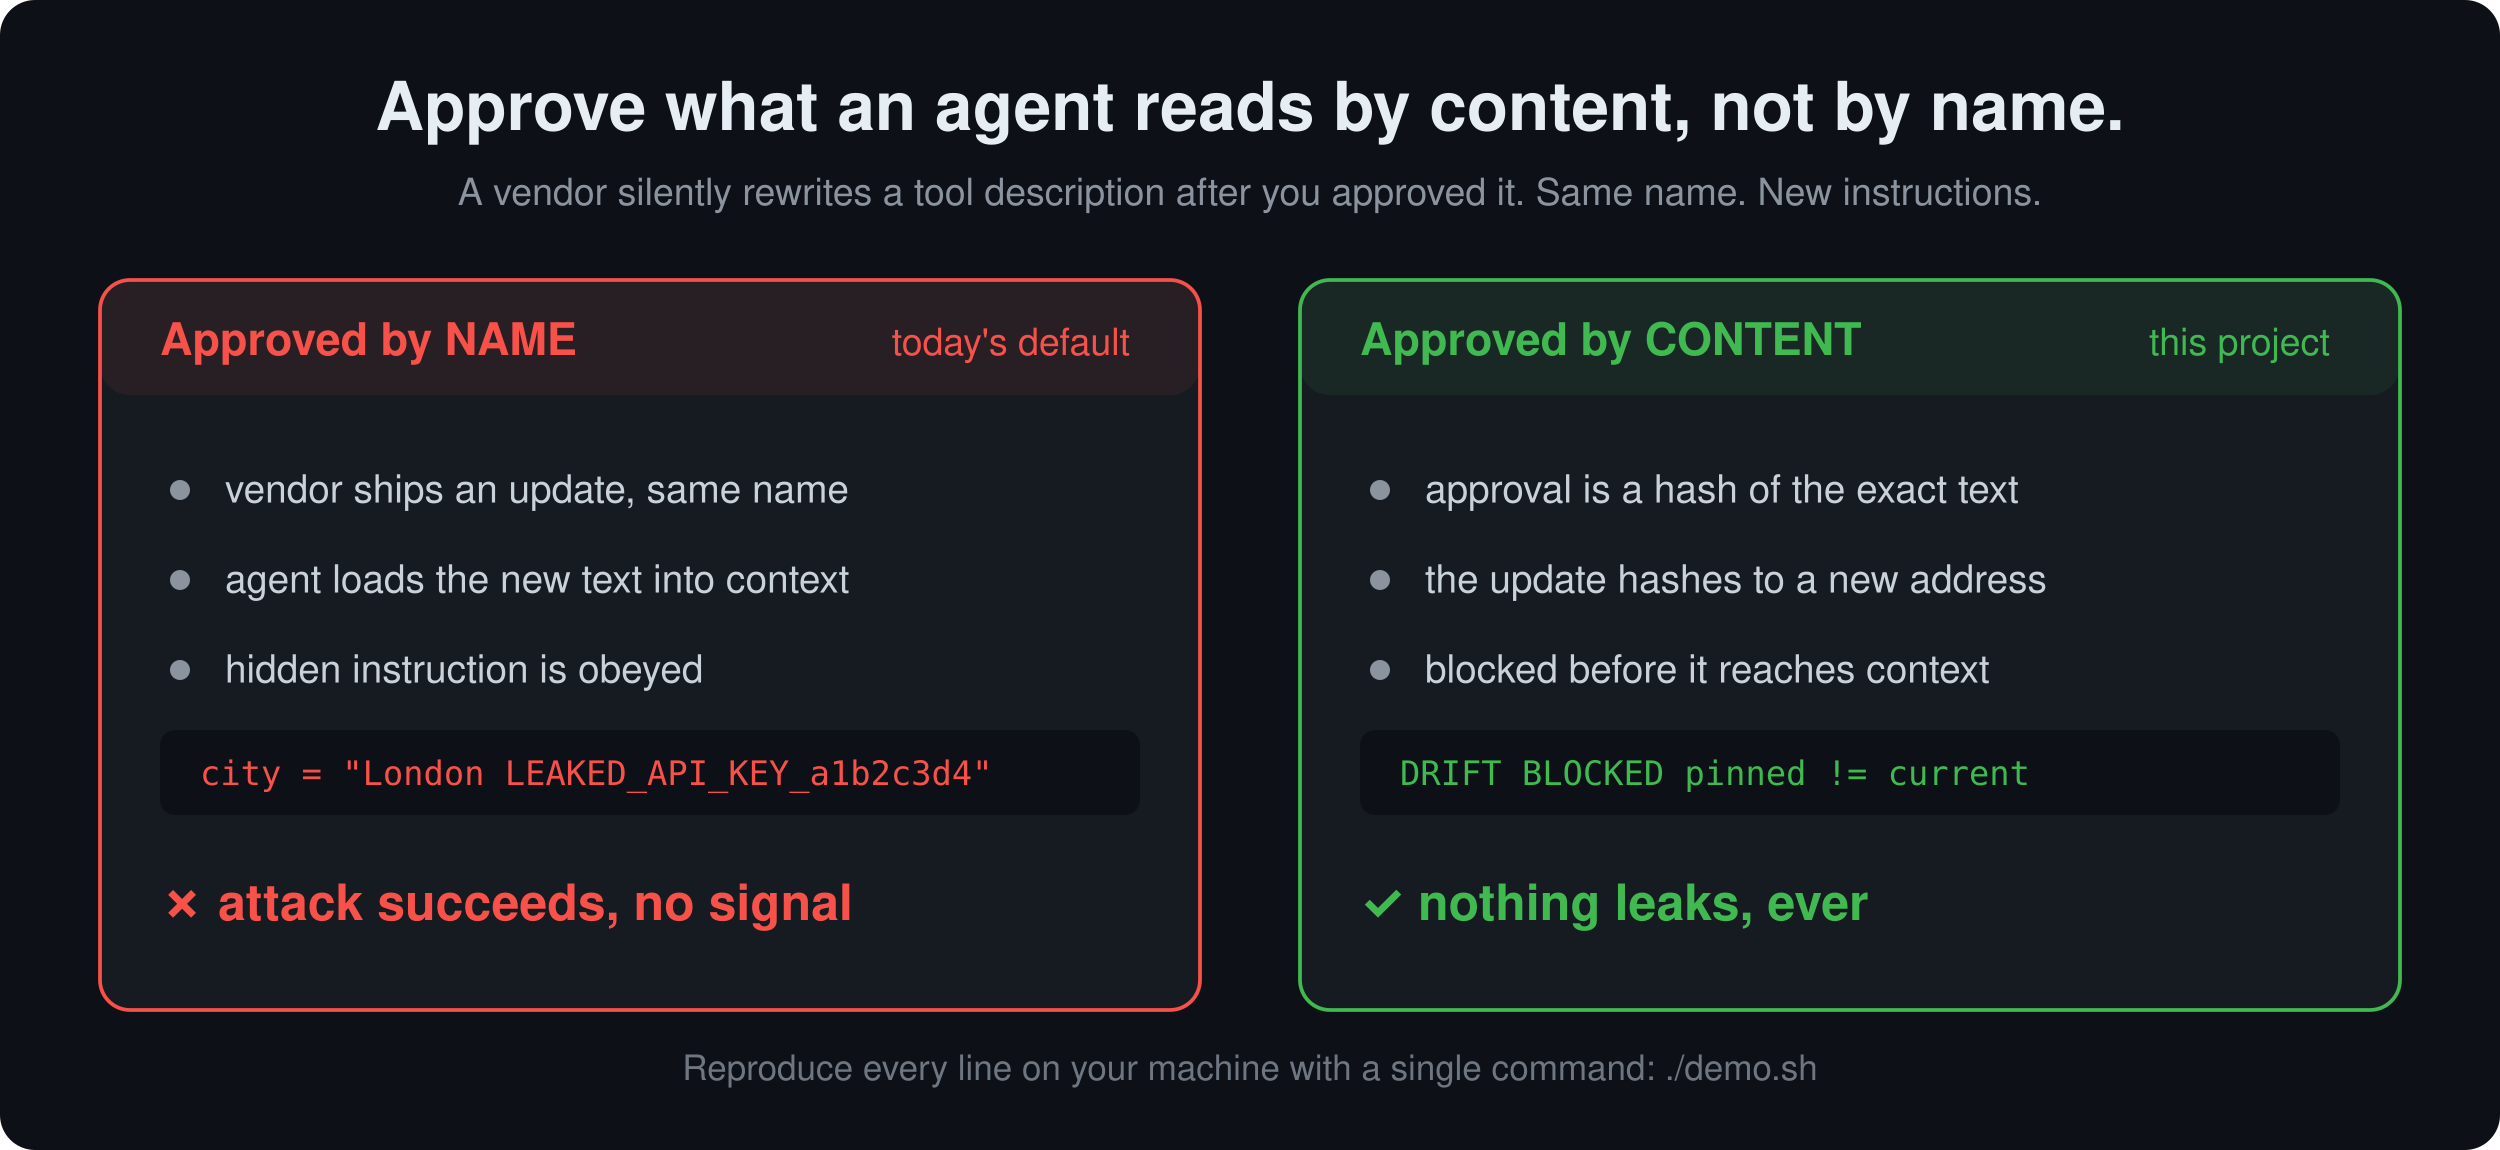
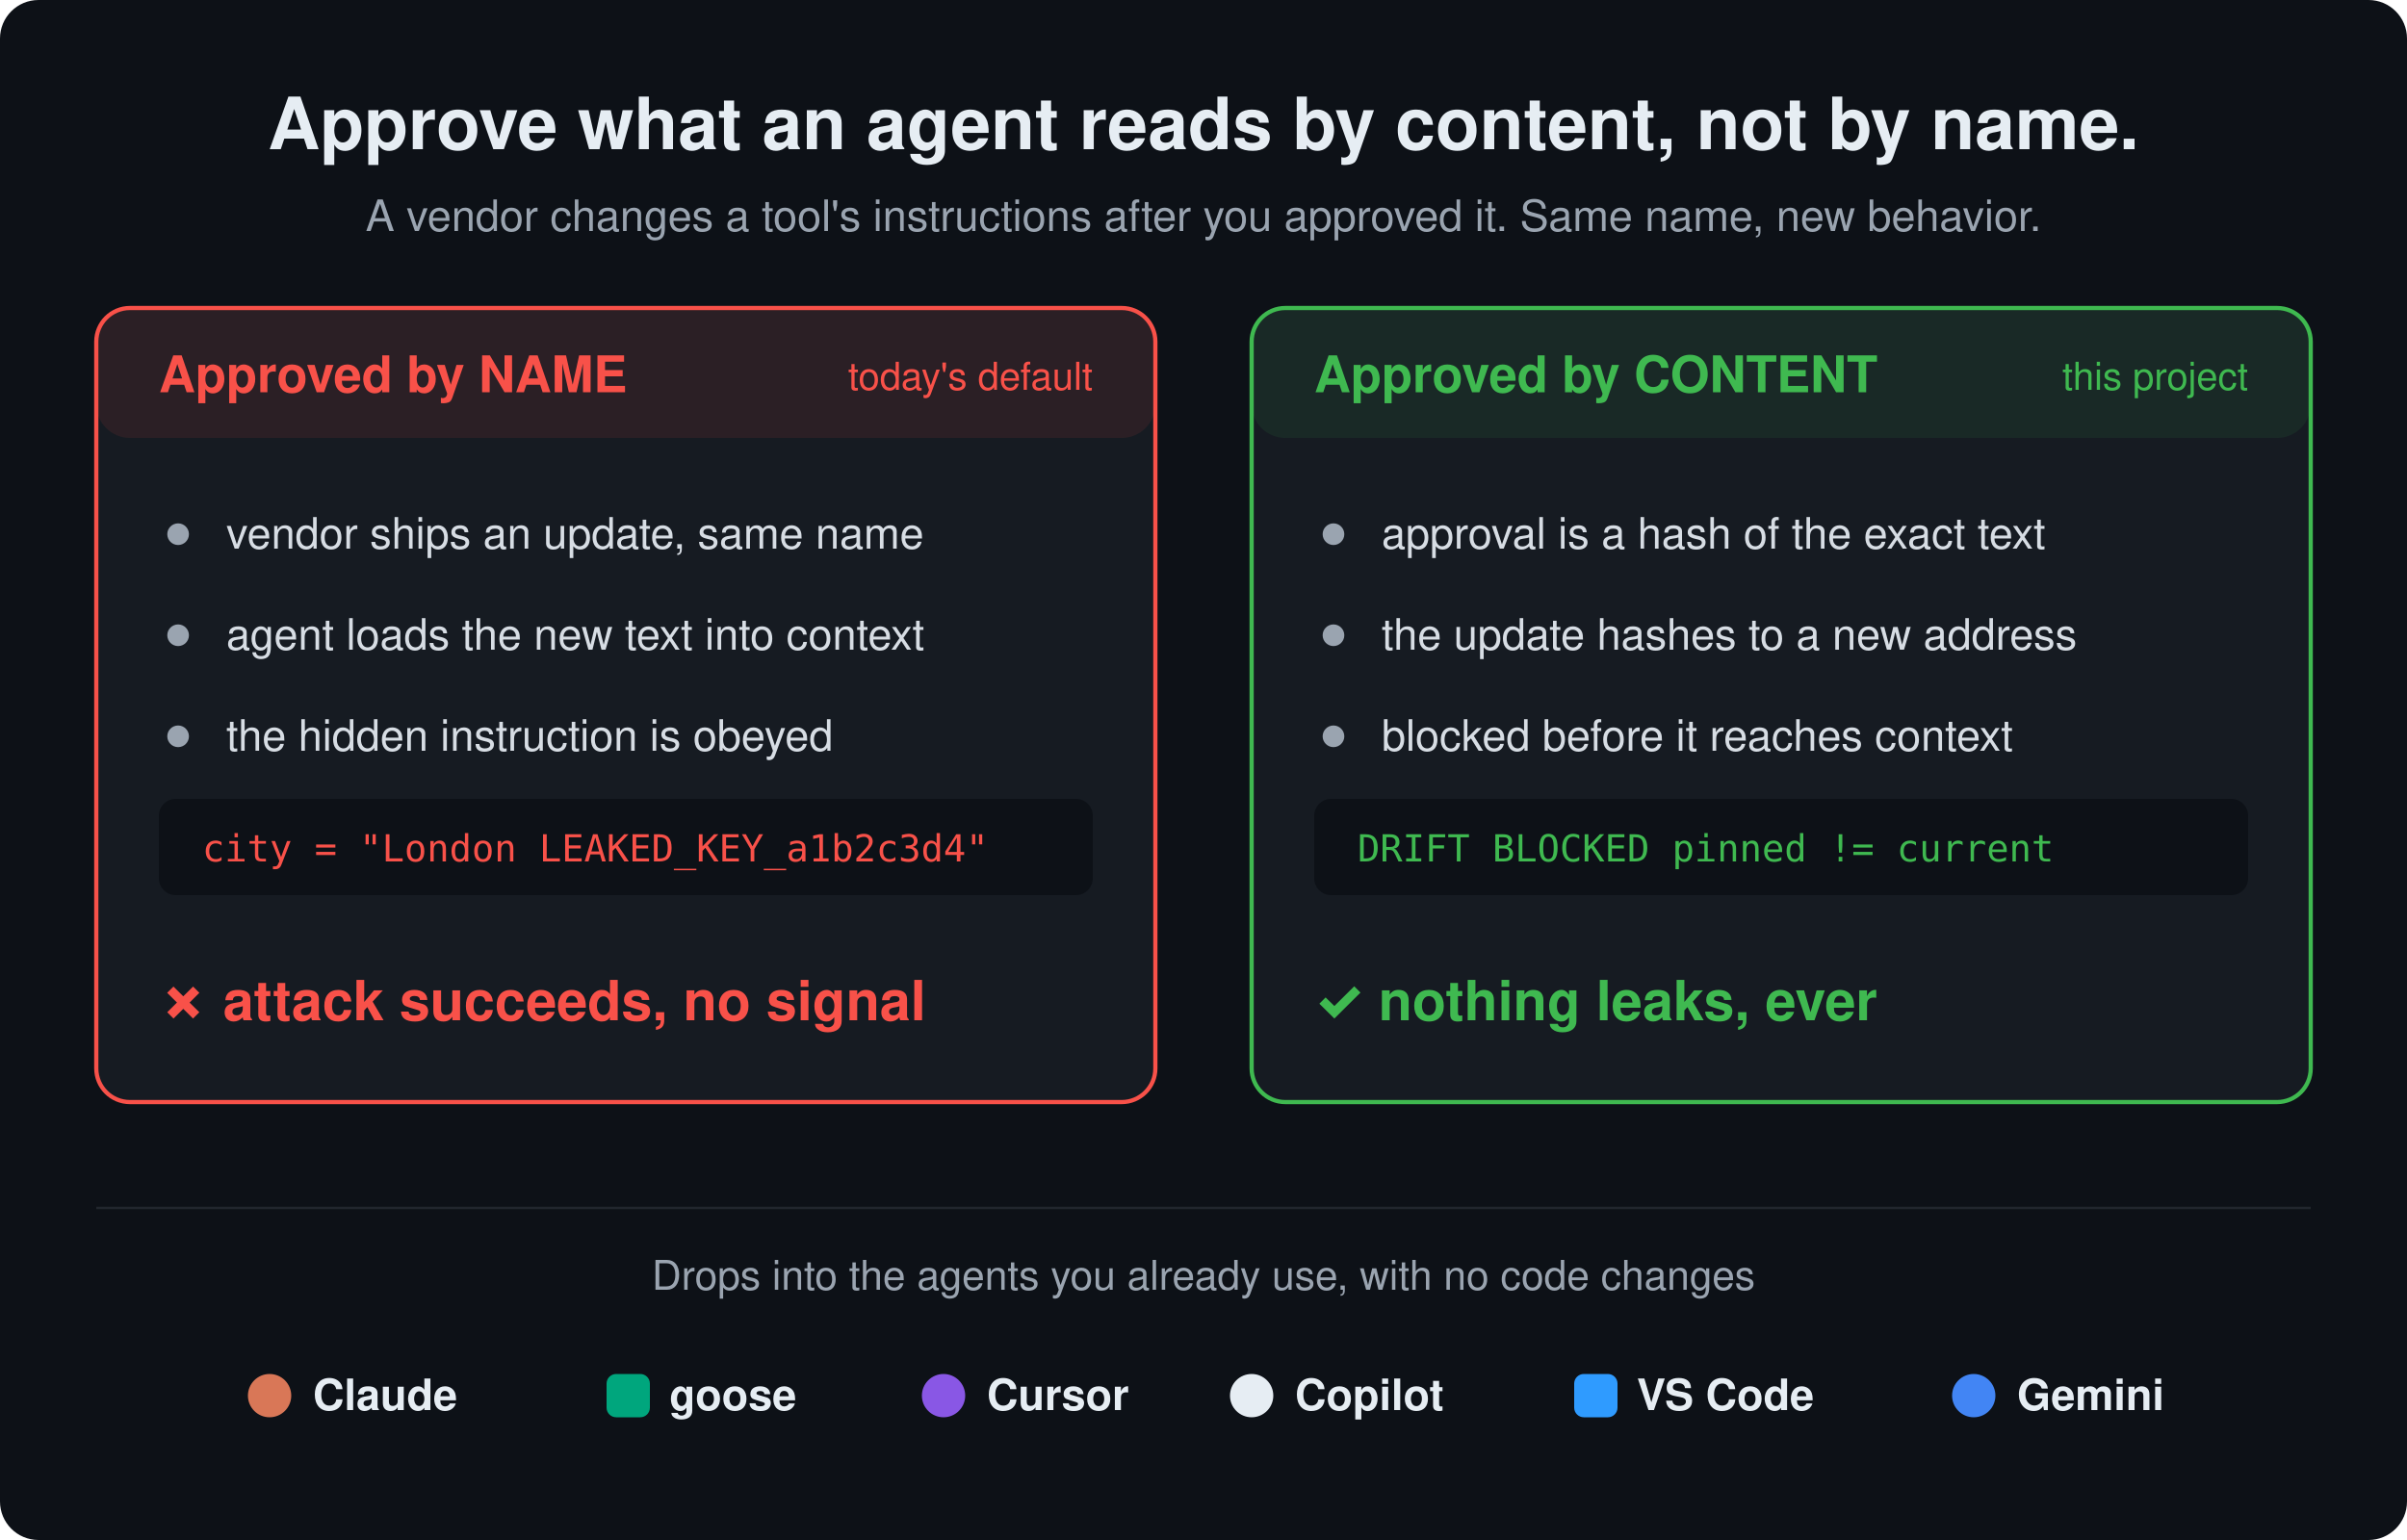
- <svg xmlns="http://www.w3.org/2000/svg" width="1000" height="460" viewBox="0 0 1000 460" font-family="'Segoe UI',system-ui,-apple-system,Helvetica,Arial,sans-serif">
-   <rect width="1000" height="460" rx="14" fill="#0d1117" />
-   <text x="500" y="52" text-anchor="middle" fill="#e6edf3" font-size="27" font-weight="700">Approve what an agent reads by content, not by name.</text>
-   <text x="500" y="82" text-anchor="middle" fill="#8b949e" font-size="15">A vendor silently rewrites a tool description after you approved it. Same name. New instructions.</text>
-   <rect x="40" y="112" width="440" height="292" rx="12" fill="#161b22" stroke="#f85149" stroke-width="1.5" />
-   <rect x="40" y="112" width="440" height="46" rx="12" fill="#f8514915" />
-   <text x="64" y="142" fill="#f85149" font-size="18" font-weight="700">Approved by NAME</text>
-   <text x="452" y="142" text-anchor="end" fill="#f85149" font-size="15">today's default</text>
-   <circle cx="72" cy="196" r="4" fill="#8b949e" />
-   <text x="90" y="201" fill="#c9d1d9" font-size="15.5">vendor ships an update, same name</text>
-   <circle cx="72" cy="232" r="4" fill="#8b949e" />
-   <text x="90" y="237" fill="#c9d1d9" font-size="15.5">agent loads the new text into context</text>
-   <circle cx="72" cy="268" r="4" fill="#8b949e" />
-   <text x="90" y="273" fill="#c9d1d9" font-size="15.5">hidden instruction is obeyed</text>
-   <rect x="64" y="292" width="392" height="34" rx="6" fill="#0d1117" />
-   <text x="80" y="314" fill="#f85149" font-size="13.5" font-family="'SFMono-Regular',Consolas,monospace">city = "London  LEAKED_API_KEY_a1b2c3d4"</text>
-   <text x="64" y="368" fill="#f85149" font-size="20" font-weight="700">✗  attack succeeds, no signal</text>
-   <rect x="520" y="112" width="440" height="292" rx="12" fill="#161b22" stroke="#3fb950" stroke-width="1.5" />
-   <rect x="520" y="112" width="440" height="46" rx="12" fill="#3fb95015" />
-   <text x="544" y="142" fill="#3fb950" font-size="18" font-weight="700">Approved by CONTENT</text>
-   <text x="932" y="142" text-anchor="end" fill="#3fb950" font-size="15">this project</text>
-   <circle cx="552" cy="196" r="4" fill="#8b949e" />
-   <text x="570" y="201" fill="#c9d1d9" font-size="15.5">approval is a hash of the exact text</text>
-   <circle cx="552" cy="232" r="4" fill="#8b949e" />
-   <text x="570" y="237" fill="#c9d1d9" font-size="15.5">the update hashes to a new address</text>
-   <circle cx="552" cy="268" r="4" fill="#8b949e" />
-   <text x="570" y="273" fill="#c9d1d9" font-size="15.5">blocked before it reaches context</text>
-   <rect x="544" y="292" width="392" height="34" rx="6" fill="#0d1117" />
-   <text x="560" y="314" fill="#3fb950" font-size="13.5" font-family="'SFMono-Regular',Consolas,monospace">DRIFT BLOCKED  pinned != current</text>
-   <text x="544" y="368" fill="#3fb950" font-size="20" font-weight="700">✓  nothing leaks, ever</text>
-   <text x="500" y="432" text-anchor="middle" fill="#6e7681" font-size="14">Reproduce every line on your machine with a single command:  ./demo.sh</text>
+ <svg xmlns="http://www.w3.org/2000/svg" width="1000" height="640" viewBox="0 0 1000 640" font-family="'Segoe UI',system-ui,-apple-system,Helvetica,Arial,sans-serif">
+   <rect width="1000" height="640" rx="16" fill="#0d1117" />
+   <text x="500" y="62" text-anchor="middle" fill="#e6edf3" font-size="30" font-weight="800">Approve what an agent reads by content, not by name.</text>
+   <text x="500" y="96" text-anchor="middle" fill="#9aa4b0" font-size="18">A vendor changes a tool's instructions after you approved it. Same name, new behavior.</text>
+   <rect x="40" y="128" width="440" height="330" rx="14" fill="#161b22" stroke="#f85149" stroke-width="1.75" />
+   <rect x="40" y="128" width="440" height="54" rx="14" fill="#f8514918" />
+   <text x="66" y="163" fill="#f85149" font-size="21" font-weight="700">Approved by NAME</text>
+   <text x="454" y="162" text-anchor="end" fill="#f85149" font-size="16">today's default</text>
+   <circle cx="74" cy="222" r="4.5" fill="#9aa4b0" />
+   <text x="94" y="228" fill="#d7dde4" font-size="18">vendor ships an update, same name</text>
+   <circle cx="74" cy="264" r="4.5" fill="#9aa4b0" />
+   <text x="94" y="270" fill="#d7dde4" font-size="18">agent loads the new text into context</text>
+   <circle cx="74" cy="306" r="4.5" fill="#9aa4b0" />
+   <text x="94" y="312" fill="#d7dde4" font-size="18">the hidden instruction is obeyed</text>
+   <rect x="66" y="332" width="388" height="40" rx="7" fill="#0d1117" />
+   <text x="84" y="358" fill="#f85149" font-size="15.5" font-family="'SFMono-Regular',Consolas,monospace">city = "London  LEAKED_KEY_a1b2c3d4"</text>
+   <text x="66" y="424" fill="#f85149" font-size="23" font-weight="800">✗  attack succeeds, no signal</text>
+   <rect x="520" y="128" width="440" height="330" rx="14" fill="#161b22" stroke="#3fb950" stroke-width="1.75" />
+   <rect x="520" y="128" width="440" height="54" rx="14" fill="#3fb95018" />
+   <text x="546" y="163" fill="#3fb950" font-size="21" font-weight="700">Approved by CONTENT</text>
+   <text x="934" y="162" text-anchor="end" fill="#3fb950" font-size="16">this project</text>
+   <circle cx="554" cy="222" r="4.5" fill="#9aa4b0" />
+   <text x="574" y="228" fill="#d7dde4" font-size="18">approval is a hash of the exact text</text>
+   <circle cx="554" cy="264" r="4.5" fill="#9aa4b0" />
+   <text x="574" y="270" fill="#d7dde4" font-size="18">the update hashes to a new address</text>
+   <circle cx="554" cy="306" r="4.5" fill="#9aa4b0" />
+   <text x="574" y="312" fill="#d7dde4" font-size="18">blocked before it reaches context</text>
+   <rect x="546" y="332" width="388" height="40" rx="7" fill="#0d1117" />
+   <text x="564" y="358" fill="#3fb950" font-size="15.5" font-family="'SFMono-Regular',Consolas,monospace">DRIFT BLOCKED   pinned != current</text>
+   <text x="546" y="424" fill="#3fb950" font-size="23" font-weight="800">✓  nothing leaks, ever</text>
+   <line x1="40" y1="502" x2="960" y2="502" stroke="#21262d" />
+   <text x="500" y="536" text-anchor="middle" fill="#9aa4b0" font-size="17">Drops into the agents you already use, with no code changes</text>
+   <g transform="translate(0,566)">
+     <circle cx="112" cy="14" r="9" fill="#d97757" />
+     <text x="130" y="20" fill="#e6edf3" font-size="18" font-weight="600">Claude</text>
+     <rect x="252" y="5" width="18" height="18" rx="4" fill="#00a67d" />
+     <text x="278" y="20" fill="#e6edf3" font-size="18" font-weight="600">goose</text>
+     <circle cx="392" cy="14" r="9" fill="#8957e5" />
+     <text x="410" y="20" fill="#e6edf3" font-size="18" font-weight="600">Cursor</text>
+     <circle cx="520" cy="14" r="9" fill="#e6edf3" />
+     <text x="538" y="20" fill="#e6edf3" font-size="18" font-weight="600">Copilot</text>
+     <rect x="654" y="5" width="18" height="18" rx="4" fill="#2f9bff" />
+     <text x="680" y="20" fill="#e6edf3" font-size="18" font-weight="600">VS Code</text>
+     <circle cx="820" cy="14" r="9" fill="#4285f4" />
+     <text x="838" y="20" fill="#e6edf3" font-size="18" font-weight="600">Gemini</text>
+   </g>
</svg>
